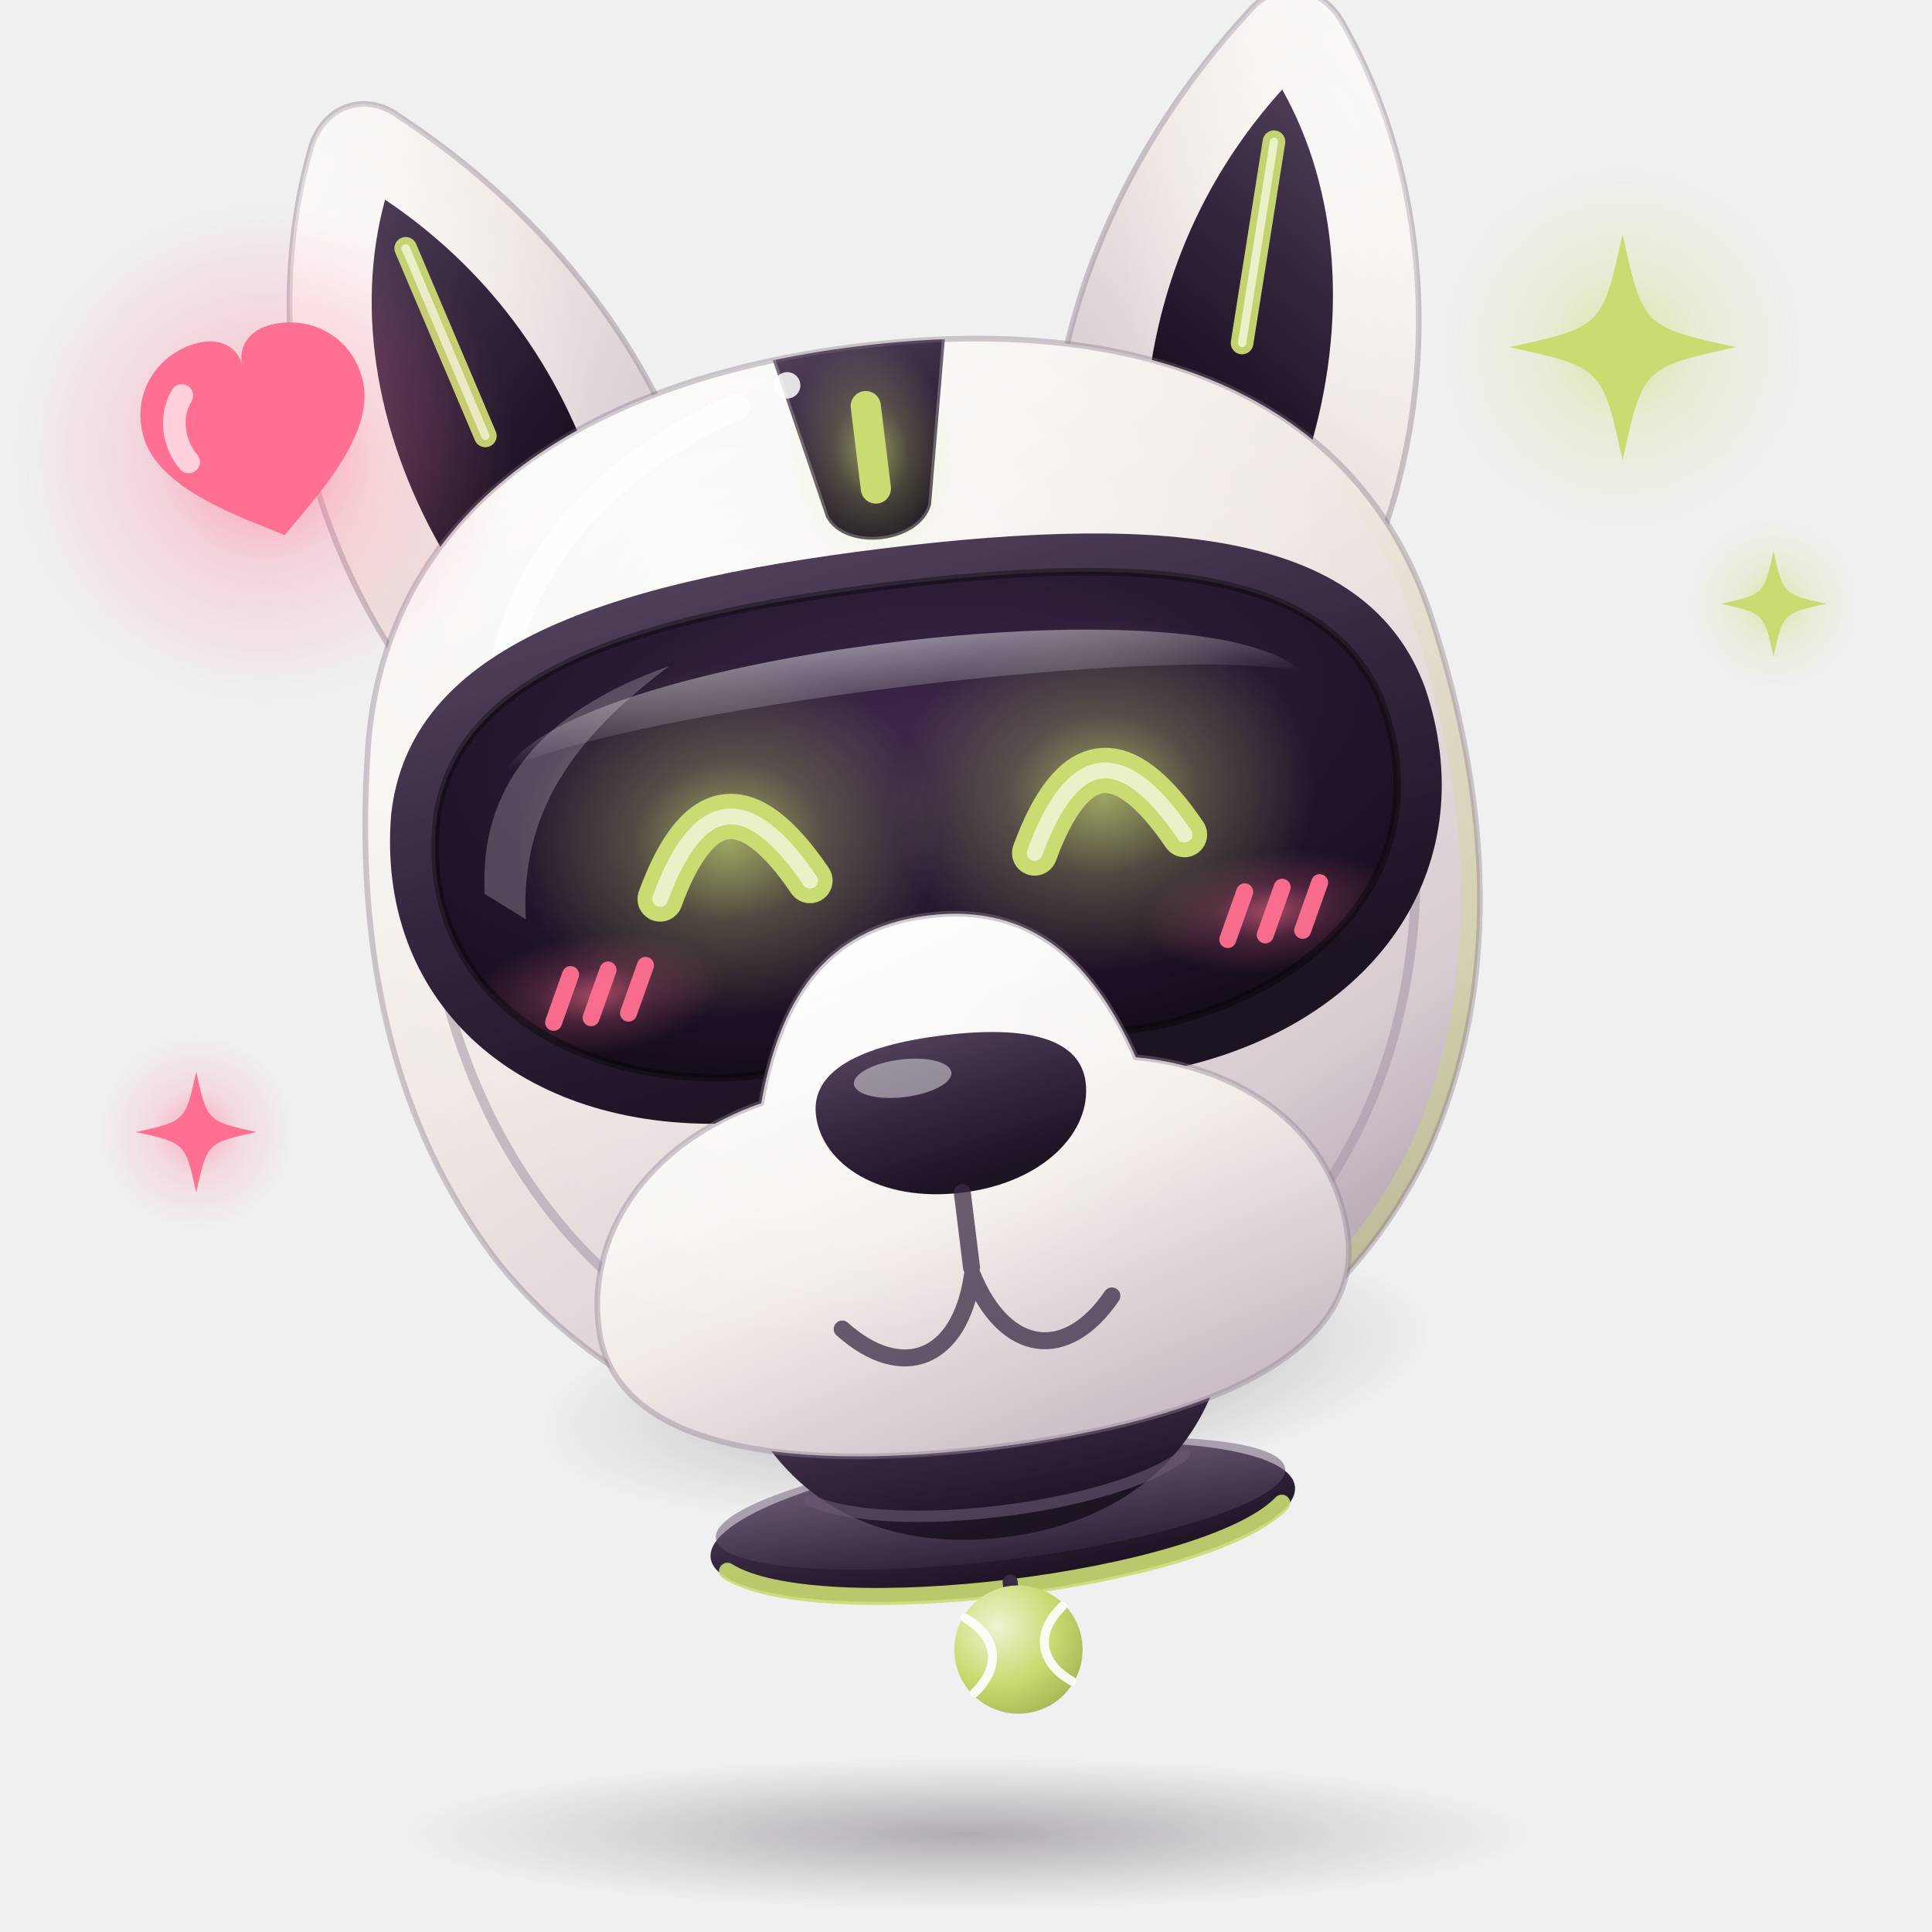
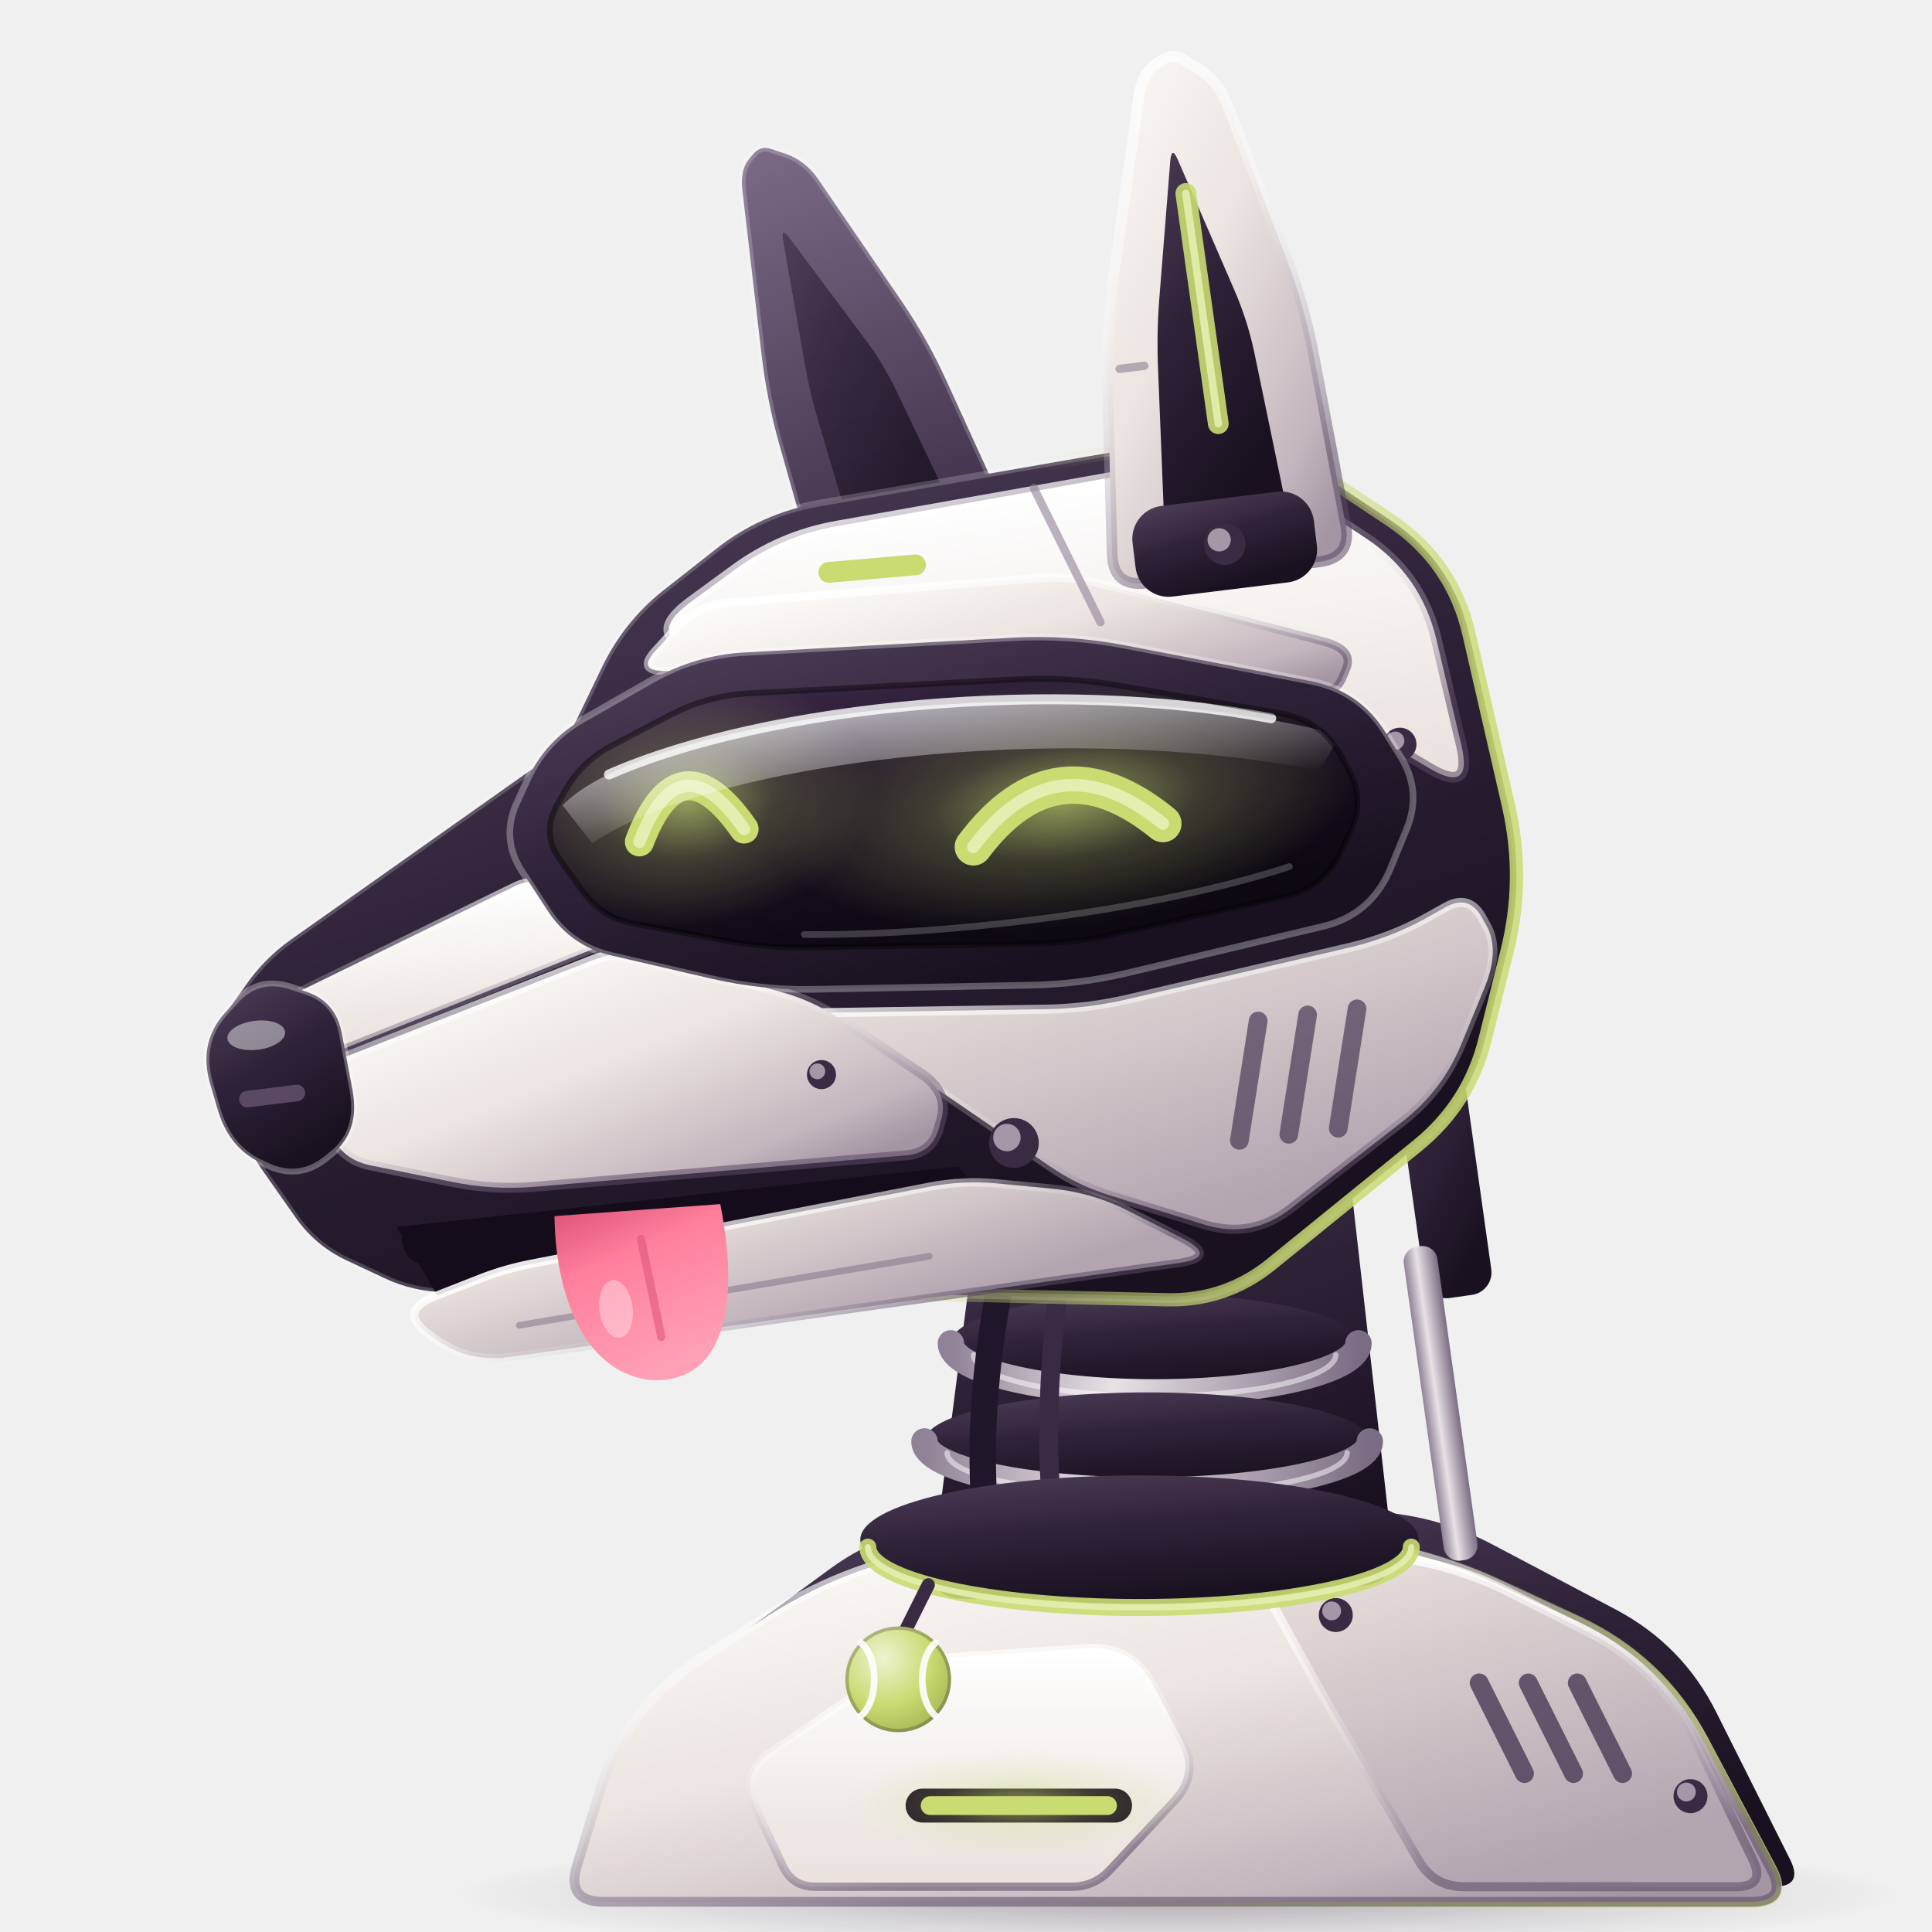
<svg xmlns="http://www.w3.org/2000/svg" width="512" height="512" viewBox="0 0 512 512" fill="none">
  <defs>
-     <linearGradient id="r_shell" x1="0.25" y1="0" x2="0.75" y2="1">
-       <stop offset="0" stop-color="#fbf8f6" />
-       <stop offset="0.42" stop-color="#efe8e4" />
-       <stop offset="0.78" stop-color="#d8ccd3" />
-       <stop offset="1" stop-color="#a99aa8" />
-     </linearGradient>
-     <radialGradient id="r_shellHi" cx="0.36" cy="0.22" r="0.55">
-       <stop offset="0" stop-color="#ffffff" stop-opacity="0.75" />
+     <style>
+ .eyes, .glint, .scan, .nose, .arcs { transform-box: fill-box; transform-origin: center; }
+ @media (prefers-reduced-motion: reduce) { * { animation: none !important; } }
+ 
+ .eyes { animation: dblink 3.2s infinite; }
+ .glint { animation: glint 4s ease-in-out infinite; }
+ @keyframes dblink { 0%, 70%, 100% { transform: scaleY(1); } 73% { transform: scaleY(0.15); } 76% { transform: scaleY(1); }
+   79% { transform: scaleY(0.15); } 82% { transform: scaleY(1); } }
+ @keyframes glint { 0%, 55% { transform: translateX(0); } 85%, 100% { transform: translateX(330px); } }
+ </style>
+     <linearGradient id="r_shell" x1="0.15" y1="0" x2="0.85" y2="1">
+       <stop offset="0" stop-color="#fdfbf9" />
+       <stop offset="0.45" stop-color="#ece5e1" />
+       <stop offset="0.85" stop-color="#c3b6be" />
+       <stop offset="1" stop-color="#a395a2" />
+     </linearGradient>
+     <linearGradient id="r_shellSide" x1="0" y1="0" x2="0.4" y2="1">
+       <stop offset="0" stop-color="#ebe3df" />
+       <stop offset="1" stop-color="#b3a5b0" />
+     </linearGradient>
+     <linearGradient id="r_shellTop" x1="0" y1="0" x2="0" y2="1">
+       <stop offset="0" stop-color="#ffffff" />
+       <stop offset="1" stop-color="#e9e1dd" />
+     </linearGradient>
+     <linearGradient id="r_bevel" x1="0" y1="0" x2="0.3" y2="1">
+       <stop offset="0" stop-color="#ffffff" stop-opacity="0.95" />
+       <stop offset="0.5" stop-color="#ffffff" stop-opacity="0.2" />
+       <stop offset="1" stop-color="#5a4864" stop-opacity="0.55" />
+     </linearGradient>
+     <linearGradient id="r_graph" x1="0" y1="0" x2="0.35" y2="1">
+       <stop offset="0" stop-color="#4f3f5a" />
+       <stop offset="0.5" stop-color="#2e2238" />
+       <stop offset="1" stop-color="#191120" />
+     </linearGradient>
+     <linearGradient id="r_graphLite" x1="0" y1="0" x2="0" y2="1">
+       <stop offset="0" stop-color="#7a6a85" />
+       <stop offset="1" stop-color="#3a2b45" />
+     </linearGradient>
+     <linearGradient id="r_metal" x1="0" y1="0" x2="1" y2="0">
+       <stop offset="0" stop-color="#8f8296" />
+       <stop offset="0.4" stop-color="#e8e2e6" />
+       <stop offset="1" stop-color="#7a6c82" />
+     </linearGradient>
+     <linearGradient id="r_glass" x1="0" y1="0" x2="0.2" y2="1">
+       <stop offset="0" stop-color="#3d2a4a" />
+       <stop offset="0.45" stop-color="#1c1224" />
+       <stop offset="1" stop-color="#0d0812" />
+     </linearGradient>
+     <linearGradient id="r_gloss" x1="0" y1="0" x2="0" y2="1">
+       <stop offset="0" stop-color="#ffffff" stop-opacity="0.62" />
      <stop offset="1" stop-color="#ffffff" stop-opacity="0" />
-     </radialGradient>
-     <linearGradient id="r_muzzle" x1="0.3" y1="0" x2="0.7" y2="1">
-       <stop offset="0" stop-color="#ffffff" />
-       <stop offset="0.55" stop-color="#f3ede9" />
-       <stop offset="1" stop-color="#c9bcc6" />
-     </linearGradient>
-     <linearGradient id="r_graph" x1="0" y1="0" x2="0.3" y2="1">
-       <stop offset="0" stop-color="#55445f" />
-       <stop offset="0.55" stop-color="#33253d" />
-       <stop offset="1" stop-color="#1c1323" />
-     </linearGradient>
-     <linearGradient id="r_graphHi" x1="0" y1="0" x2="0" y2="1">
-       <stop offset="0" stop-color="#8a7a94" />
-       <stop offset="1" stop-color="#3a2b44" />
-     </linearGradient>
-     <linearGradient id="r_earBack" x1="0" y1="0" x2="0" y2="1">
-       <stop offset="0" stop-color="#5e4d69" />
-       <stop offset="1" stop-color="#7d6c88" />
-     </linearGradient>
-     <radialGradient id="r_ao">
-       <stop offset="0" stop-color="#3a2346" stop-opacity="0.35" />
-       <stop offset="1" stop-color="#3a2346" stop-opacity="0" />
-     </radialGradient>
-     <radialGradient id="r_visor" cx="0.5" cy="0.3" r="0.8">
-       <stop offset="0" stop-color="#3b2748" />
-       <stop offset="0.6" stop-color="#22152b" />
-       <stop offset="1" stop-color="#120a17" />
-     </radialGradient>
-     <linearGradient id="r_shine" x1="0" y1="0" x2="0" y2="1">
-       <stop offset="0" stop-color="#ffffff" stop-opacity="0.5" />
+     </linearGradient>
+     <linearGradient id="r_glint" x1="0" y1="0" x2="1" y2="0">
+       <stop offset="0" stop-color="#ffffff" stop-opacity="0" />
+       <stop offset="0.5" stop-color="#ffffff" stop-opacity="0.55" />
      <stop offset="1" stop-color="#ffffff" stop-opacity="0" />
    </linearGradient>
-     <linearGradient id="r_rim" x1="0" y1="0.2" x2="1" y2="0.9">
+     <linearGradient id="r_scan" x1="0" y1="0" x2="1" y2="0">
      <stop offset="0" stop-color="#cadb72" stop-opacity="0" />
-       <stop offset="0.6" stop-color="#cadb72" stop-opacity="0" />
-       <stop offset="1" stop-color="#cadb72" stop-opacity="0.9" />
-     </linearGradient>
-     <radialGradient id="r_eye" cx="0.5" cy="0.42" r="0.6">
-       <stop offset="0" stop-color="#eef3d2" />
-       <stop offset="0.5" stop-color="#dbe79a" />
-       <stop offset="1" stop-color="#cadb72" />
-     </radialGradient>
-     <radialGradient id="r_glowLime">
-       <stop offset="0" stop-color="#cadb72" stop-opacity="0.8" />
-       <stop offset="0.45" stop-color="#cadb72" stop-opacity="0.28" />
+       <stop offset="0.5" stop-color="#e4eeb0" stop-opacity="0.95" />
+       <stop offset="1" stop-color="#cadb72" stop-opacity="0" />
+     </linearGradient>
+     <linearGradient id="r_tongue" x1="0" y1="0" x2="0.3" y2="1">
+       <stop offset="0" stop-color="#e0577a" />
+       <stop offset="0.35" stop-color="#ff7f9c" />
+       <stop offset="1" stop-color="#ff9fb5" />
+     </linearGradient>
+     <linearGradient id="r_rim" x1="0" y1="0" x2="1" y2="0.3">
+       <stop offset="0" stop-color="#cadb72" stop-opacity="0" />
+       <stop offset="0.62" stop-color="#cadb72" stop-opacity="0" />
+       <stop offset="1" stop-color="#cadb72" stop-opacity="0.85" />
+     </linearGradient>
+     <radialGradient id="r_glow">
+       <stop offset="0" stop-color="#cadb72" stop-opacity="0.75" />
+       <stop offset="0.45" stop-color="#cadb72" stop-opacity="0.25" />
      <stop offset="1" stop-color="#cadb72" stop-opacity="0" />
    </radialGradient>
-     <radialGradient id="r_glowPink">
-       <stop offset="0" stop-color="#ff6f91" stop-opacity="0.75" />
-       <stop offset="0.45" stop-color="#ff6f91" stop-opacity="0.25" />
-       <stop offset="1" stop-color="#ff6f91" stop-opacity="0" />
-     </radialGradient>
-     <radialGradient id="r_glowAqua">
-       <stop offset="0" stop-color="#8fe9ff" stop-opacity="0.8" />
-       <stop offset="0.45" stop-color="#8fe9ff" stop-opacity="0.25" />
-       <stop offset="1" stop-color="#8fe9ff" stop-opacity="0" />
-     </radialGradient>
    <radialGradient id="r_shadow">
-       <stop offset="0" stop-color="#2b1a33" stop-opacity="0.32" />
+       <stop offset="0" stop-color="#2b1a33" stop-opacity="0.34" />
      <stop offset="0.6" stop-color="#2b1a33" stop-opacity="0.12" />
      <stop offset="1" stop-color="#2b1a33" stop-opacity="0" />
    </radialGradient>
    <radialGradient id="r_ball" cx="0.36" cy="0.3" r="0.8">
      <stop offset="0" stop-color="#eef3d2" />
      <stop offset="0.55" stop-color="#cadb72" />
      <stop offset="1" stop-color="#a3b352" />
    </radialGradient>
-     <clipPath id="r_clipHead">
-       <path d="M256 96 C 330 96 386 124 398 186 C 408 238 404 286 380 326 C 352 370 306 390 256 390 C 206 390 160 370 132 326 C 108 286 104 238 114 186 C 126 124 182 96 256 96 Z" />
-     </clipPath>
    <clipPath id="r_clipVisor">
-       <path d="M256 160 C 326 160 372 170 382 206 C 392 246 364 278 316 284 C 290 287 274 276 256 276 C 238 276 222 287 196 284 C 148 278 120 246 130 206 C 140 170 186 160 256 160 Z" />
+       <path d="M175.8 203 Q172 196 176.8 189.6 L179.2 186.4 Q184 180 191.5 177.2 L206.6 171.5 Q216 168 226 168.7 L290 173.2 Q302 174 313.5 177.4 L352.4 189.1 Q362 192 365.6 201 L367 204.6 Q370 212 365.9 218.9 L363.1 223.4 Q358 232 348 233 L306 237 Q296 238 286.1 236.9 L231.9 231.1 Q222 230 212.5 227 L191.6 220.4 Q184 218 180.2 211 Z" />
    </clipPath>
  </defs>
-   <ellipse cx="256" cy="486" rx="150" ry="20" fill="url(#r_shadow)" />
-   <g transform="translate(0 -6) rotate(-7 256 330)">
-     <g transform="translate(166 146) rotate(-16)">
-       <path d="M -44 8 C -54 -40 -42 -92 -13 -128 C -6 -137 6 -137 12 -127 C 38 -88 52 -40 44 8 A 44 44 0 0 1 -44 8 Z" fill="url(#r_shell)" stroke="#9d8e9c" stroke-width="1.5" stroke-opacity="0.5" />
-       <path d="M -44 8 C -54 -40 -42 -92 -13 -128 C -6 -137 6 -137 12 -127 C 38 -88 52 -40 44 8 A 44 44 0 0 1 -44 8 Z" fill="url(#r_shellHi)" opacity="0.7" />
-       <path d="M -22 -14 C -27 -50 -19 -84 0 -108 C 17 -82 26 -50 22 -14 Z" fill="url(#r_graph)" />
-       <path d="M 0 -94 L 0 -40" fill="none" stroke="#cadb72" stroke-width="6" stroke-linecap="round" stroke-linejoin="round" opacity="0.95" />
-       <path d="M 0 -94 L 0 -40" fill="none" stroke="#eef3d2" stroke-width="2.2" stroke-linecap="round" stroke-linejoin="round" opacity="0.9" />
-     </g>
-     <g transform="matrix(-1 0 0 1 512 0)">
-       <g transform="translate(166 146) rotate(-16)">
-         <path d="M -44 8 C -54 -40 -42 -92 -13 -128 C -6 -137 6 -137 12 -127 C 38 -88 52 -40 44 8 A 44 44 0 0 1 -44 8 Z" fill="url(#r_shell)" stroke="#9d8e9c" stroke-width="1.5" stroke-opacity="0.5" />
-         <path d="M -44 8 C -54 -40 -42 -92 -13 -128 C -6 -137 6 -137 12 -127 C 38 -88 52 -40 44 8 A 44 44 0 0 1 -44 8 Z" fill="url(#r_shellHi)" opacity="0.7" />
-         <path d="M -22 -14 C -27 -50 -19 -84 0 -108 C 17 -82 26 -50 22 -14 Z" fill="url(#r_graph)" />
-         <path d="M 0 -94 L 0 -40" fill="none" stroke="#cadb72" stroke-width="6" stroke-linecap="round" stroke-linejoin="round" opacity="0.95" />
-         <path d="M 0 -94 L 0 -40" fill="none" stroke="#eef3d2" stroke-width="2.2" stroke-linecap="round" stroke-linejoin="round" opacity="0.9" />
+   <ellipse cx="312" cy="502" rx="190" ry="16" fill="url(#r_shadow)" />
+   <path d="M168 500 Q160 500 162.4 492.4 L170.1 467.1 Q176 448 192.1 436.2 L219.9 415.8 Q236 404 256 403.4 L358 400.6 Q378 400 395.7 409.4 L428.3 426.6 Q446 436 454.9 453.9 L474.4 492.8 Q478 500 470 500 Z" fill="url(#r_graph)" />
+   <path d="M160 504 Q150 504 152.9 494.4 L158.9 474.9 Q166 452 186.3 439.2 L204 427.9 Q226 414 251.8 410.5 L280.2 406.7 Q300 404 319.9 405.6 L352.1 408.1 Q376 410 397.7 420.2 L418.3 429.8 Q440 440 451.3 461.2 L469.3 495.2 Q474 504 464 504 Z" fill="none" stroke="url(#r_rim)" stroke-width="3" stroke-linecap="round" stroke-linejoin="round" />
+   <path d="M160 504 Q150 504 152.9 494.4 L158.9 474.9 Q166 452 186.3 439.2 L204 427.9 Q226 414 251.8 410.5 L280.2 406.7 Q300 404 319.9 405.6 L352.1 408.1 Q376 410 397.7 420.2 L418.3 429.8 Q440 440 451.3 461.2 L469.3 495.2 Q474 504 464 504 Z" fill="url(#r_shell)" />
+   <path d="M160 504 Q150 504 152.9 494.4 L158.9 474.9 Q166 452 186.3 439.2 L204 427.9 Q226 414 251.8 410.5 L280.2 406.7 Q300 404 319.9 405.6 L352.1 408.1 Q376 410 397.7 420.2 L418.3 429.8 Q440 440 451.3 461.2 L469.3 495.2 Q474 504 464 504 Z" fill="none" stroke="url(#r_bevel)" stroke-width="2.6" stroke-linecap="round" stroke-linejoin="round" />
+   <path d="M337.7 426 Q330 412 346 412 L358 412 Q380 412 399.7 421.8 L420.3 432.2 Q440 442 449.6 461.8 L464.5 492.8 Q468 500 460 500 L388 500 Q380 500 376 493.1 L360.1 465.8 Q352 452 344.3 438 Z" fill="url(#r_shellSide)" />
+   <path d="M337.7 426 Q330 412 346 412 L358 412 Q380 412 399.7 421.8 L420.3 432.2 Q440 442 449.6 461.8 L464.5 492.8 Q468 500 460 500 L388 500 Q380 500 376 493.1 L360.1 465.8 Q352 452 344.3 438 Z" fill="none" stroke="url(#r_bevel)" stroke-width="2.4" stroke-linecap="round" stroke-linejoin="round" />
+   <path d="M200.2 479.1 Q196 470 204.3 464.4 L230.1 446.8 Q240 440 252 439.2 L288 436.8 Q300 436 305.6 446.6 L313.3 461.2 Q318 470 311.2 477.3 L294.1 495.6 Q290 500 284 500 L216 500 Q210 500 207.5 494.6 Z" fill="url(#r_shellTop)" />
+   <path d="M200.2 479.1 Q196 470 204.3 464.4 L230.1 446.8 Q240 440 252 439.2 L288 436.8 Q300 436 305.6 446.6 L313.3 461.2 Q318 470 311.2 477.3 L294.1 495.6 Q290 500 284 500 L216 500 Q210 500 207.5 494.6 Z" fill="none" stroke="url(#r_bevel)" stroke-width="2.2" stroke-linecap="round" stroke-linejoin="round" />
+   <rect x="240" y="474" width="60" height="9" rx="4.5" fill="#1c1324" />
+   <ellipse cx="270" cy="478" rx="46" ry="14" fill="url(#r_glow)" opacity="0.8" />
+   <rect x="244" y="476" width="52" height="5" rx="2.5" fill="#cadb72" opacity="1" />
+   <path d="M392 446 L404 470" fill="none" stroke="#4a3a55" stroke-width="5" stroke-linecap="round" stroke-linejoin="round" opacity="0.8" />
+   <path d="M405 446 L417 470" fill="none" stroke="#4a3a55" stroke-width="5" stroke-linecap="round" stroke-linejoin="round" opacity="0.8" />
+   <path d="M418 446 L430 470" fill="none" stroke="#4a3a55" stroke-width="5" stroke-linecap="round" stroke-linejoin="round" opacity="0.8" />
+   <circle cx="354" cy="428" r="4.5" fill="#3a2b44" />
+   <circle cx="352.9" cy="426.9" r="2.5" fill="#a597a8" />
+   <circle cx="448" cy="476" r="4.5" fill="#3a2b44" />
+   <circle cx="446.9" cy="474.9" r="2.5" fill="#a597a8" />
+   <path d="M260.7 309.9 Q262 300 272 299.6 L346 296.4 Q356 296 357.1 305.9 L368.9 410.1 Q370 420 360 420.3 L256 423.7 Q246 424 247.3 414.1 Z" fill="url(#r_graph)" />
+   <rect x="372" y="270" width="18" height="74" rx="6" fill="url(#r_graph)" transform="rotate(-8 381 300)" />
+   <rect x="377" y="330" width="9" height="84" rx="4" fill="url(#r_metal)" transform="rotate(-8 381 370)" />
+   <ellipse cx="306" cy="356" rx="54" ry="13" fill="url(#r_graph)" />
+   <path d="M252 356 A 54 13 0 0 0 360 356" fill="none" stroke="url(#r_metal)" stroke-width="7" stroke-linecap="round" stroke-linejoin="round" />
+   <path d="M258 359 A 48 11 0 0 0 354 359" fill="none" stroke="#ffffff" stroke-width="1.4" stroke-linecap="round" stroke-linejoin="round" opacity="0.5" />
+   <ellipse cx="304" cy="382" rx="59" ry="13" fill="url(#r_graph)" />
+   <path d="M245 382 A 59 13 0 0 0 363 382" fill="none" stroke="url(#r_metal)" stroke-width="7" stroke-linecap="round" stroke-linejoin="round" />
+   <path d="M251 385 A 53 11 0 0 0 357 385" fill="none" stroke="#ffffff" stroke-width="1.4" stroke-linecap="round" stroke-linejoin="round" opacity="0.5" />
+   <path d="M270 318 C 262 350 258 380 262 410" fill="none" stroke="#20162a" stroke-width="7" stroke-linecap="round" stroke-linejoin="round" />
+   <path d="M284 320 C 278 352 276 382 280 412" fill="none" stroke="#3a2b45" stroke-width="5" stroke-linecap="round" stroke-linejoin="round" />
+   <ellipse cx="302" cy="408" rx="74" ry="17" fill="url(#r_graph)" />
+   <path d="M230 410 A 72 16 0 0 0 374 410" fill="none" stroke="#cadb72" stroke-width="4.5" stroke-linecap="round" stroke-linejoin="round" opacity="0.9" />
+   <path d="M230 410 A 72 16 0 0 0 374 410" fill="none" stroke="#e4eeb0" stroke-width="1.6" stroke-linecap="round" stroke-linejoin="round" opacity="0.9" />
+   <path d="M246 420 L240 432" fill="none" stroke="#3a2b44" stroke-width="3.5" stroke-linecap="round" stroke-linejoin="round" />
+   <g transform="translate(223.3 430.3) scale(0.737)">
+     <circle cx="20" cy="20" r="19" fill="url(#r_ball)" />
+     <circle cx="20" cy="20" r="18.4" fill="none" stroke="#2b1a33" stroke-opacity="0.25" stroke-width="1.2" />
+     <path d="M6.5 6.8 C13 12 13 28 6.5 33.2" fill="none" stroke="#ffffff" stroke-width="2.4" stroke-linecap="round" stroke-linejoin="round" opacity="0.9" />
+     <path d="M33.5 6.8 C27 12 27 28 33.5 33.2" fill="none" stroke="#ffffff" stroke-width="2.4" stroke-linecap="round" stroke-linejoin="round" opacity="0.9" />
+   </g>
+   <g transform="translate(0 18) rotate(-7 306 318) translate(306 318) scale(1.1) translate(-306 -318)">
+     <g transform="translate(268 138) rotate(-14) scale(0.86 0.9)">
+       <path d="M-20 12 Q-28 12 -27.2 4 L-23.2 -38.1 Q-22 -50 -18.9 -61.6 L-7.5 -104.2 Q-6 -110 -2.4 -111.8 L-0.7 -112.7 Q2 -114 4.3 -112.1 L7.5 -109.6 Q12 -106 13.5 -100.2 L23.1 -61.6 Q26 -50 26.8 -38 L29.5 4 Q30 12 22 12 Z" fill="url(#r_graphLite)" />
+       <path d="M-20 12 Q-28 12 -27.2 4 L-23.2 -38.1 Q-22 -50 -18.9 -61.6 L-7.5 -104.2 Q-6 -110 -2.4 -111.8 L-0.7 -112.7 Q2 -114 4.3 -112.1 L7.5 -109.6 Q12 -106 13.5 -100.2 L23.1 -61.6 Q26 -50 26.8 -38 L29.5 4 Q30 12 22 12 Z" fill="none" stroke="#ffffff" stroke-width="2" stroke-linecap="round" stroke-linejoin="round" opacity="0.2" />
+       <path d="M-8 0 Q-14 0 -13.5 -6 L-10.7 -40 Q-10 -48 -8.4 -55.8 L-1.8 -88.1 Q-1 -92 0.1 -88.2 L9.7 -55.7 Q12 -48 12.7 -40 L15.5 -6 Q16 0 10 0 Z" fill="url(#r_graph)" opacity="0.8" />
+     </g>
+     <g transform="translate(268 138) scale(0.86)">
+       <rect x="-22" y="-6" width="44" height="22" rx="8" fill="url(#r_graph)" />
+       <circle cx="0" cy="5" r="5" fill="#3a2b44" />
+       <circle cx="-1.2" cy="3.8" r="2.8" fill="#a597a8" />
+     </g>
+     <path d="M222.1 133.3 Q234 126 248 125.3 L338 120.8 Q354 120 366.1 130.5 L384.4 146.2 Q398 158 399.8 175.9 L404.2 218.1 Q406 236 399.5 252.8 L391.7 273.1 Q386 288 372.4 296.5 L333.9 320.6 Q322 328 308.1 326 L247.9 317.2 Q240 316 232.1 315 L135.9 303 Q128 302 121.3 297.7 L112.7 292.3 Q106 288 102.2 281 L95.8 269 Q92 262 90.2 254.2 L88.2 245.7 Q86 236 92.6 228.5 L96.7 224 Q102 218 109 214.2 L173 179.8 Q180 176 184.3 169.3 L191.5 158.1 Q198 148 208.2 141.7 Z" fill="url(#r_graph)" />
+     <path d="M222.1 133.3 Q234 126 248 125.3 L338 120.8 Q354 120 366.1 130.5 L384.4 146.2 Q398 158 399.8 175.9 L404.2 218.1 Q406 236 399.5 252.8 L391.7 273.1 Q386 288 372.4 296.5 L333.9 320.6 Q322 328 308.1 326 L247.9 317.2 Q240 316 232.1 315 L135.9 303 Q128 302 121.3 297.7 L112.7 292.3 Q106 288 102.2 281 L95.8 269 Q92 262 90.2 254.2 L88.2 245.7 Q86 236 92.6 228.5 L96.7 224 Q102 218 109 214.2 L173 179.8 Q180 176 184.3 169.3 L191.5 158.1 Q198 148 208.2 141.7 Z" fill="none" stroke="#ffffff" stroke-width="1.6" stroke-linecap="round" stroke-linejoin="round" opacity="0.2" />
+     <path d="M222.1 133.3 Q234 126 248 125.3 L338 120.8 Q354 120 366.1 130.5 L384.4 146.2 Q398 158 399.8 175.9 L404.2 218.1 Q406 236 399.5 252.8 L391.7 273.1 Q386 288 372.4 296.5 L333.9 320.6 Q322 328 308.1 326 L247.9 317.2 Q240 316 232.1 315 L135.9 303 Q128 302 121.3 297.7 L112.7 292.3 Q106 288 102.2 281 L95.8 269 Q92 262 90.2 254.2 L88.2 245.7 Q86 236 92.6 228.5 L96.7 224 Q102 218 109 214.2 L173 179.8 Q180 176 184.3 169.3 L191.5 158.1 Q198 148 208.2 141.7 Z" fill="none" stroke="url(#r_rim)" stroke-width="3.2" stroke-linecap="round" stroke-linejoin="round" />
+     <path d="M126.9 290.5 Q126 286 132 286.1 L256 287.9 Q262 288 262.9 291.6 L263.1 292.4 Q264 296 258 296 L134 296 Q128 296 127.1 291.5 Z" fill="#140c1a" />
+     <path d="M126 286 L262 288 L270 300 L140 318 Z" fill="#140c1a" />
+     <g transform="rotate(-6 276 284)">
+       <path d="M128.3 297.2 Q122 290 131.9 288.6 L144.1 286.8 Q150 286 156 286.2 L254 289.7 Q262 290 269.6 292.5 L282.5 296.8 Q292 300 299.6 306.5 L310.4 315.5 Q318 322 308 321.1 L260 316.9 Q250 316 240 315.1 L146 306.9 Q136 306 129.7 298.8 Z" fill="url(#r_shellSide)" />
+       <path d="M128.3 297.2 Q122 290 131.9 288.6 L144.1 286.8 Q150 286 156 286.2 L254 289.7 Q262 290 269.6 292.5 L282.5 296.8 Q292 300 299.6 306.5 L310.4 315.5 Q318 322 308 321.1 L260 316.9 Q250 316 240 315.1 L146 306.9 Q136 306 129.7 298.8 Z" fill="none" stroke="url(#r_bevel)" stroke-width="2" stroke-linecap="round" stroke-linejoin="round" />
+       <path d="M150 300 L250 306" fill="none" stroke="#7d6e86" stroke-width="1.6" stroke-linecap="round" stroke-linejoin="round" opacity="0.5" />
+     </g>
+     <path d="M164 288 C 162 306 166 326 182 330 C 198 333 206 318 204 290 Z" fill="url(#r_tongue)" />
+     <path d="M184 296 L186 320" fill="none" stroke="#e0577a" stroke-width="2" stroke-linecap="round" stroke-linejoin="round" opacity="0.6" />
+     <ellipse cx="176" cy="312" rx="4" ry="7" fill="#ffffff" opacity="0.35" />
+     <path d="M228.9 250.1 Q222 246 230 246.8 L288.1 253 Q298 254 307.9 252.9 L362.1 247.1 Q372 246 381 242.4 L386.4 240.2 Q392 238 394.4 243.5 L395.3 245.7 Q398 252 393.1 260.7 L385.9 273.5 Q380 284 369.7 290.2 L340.3 307.8 Q330 314 319.1 309.1 L297.3 299.3 Q290 296 284 290.7 L262 271.3 Q256 266 249.1 261.9 Z" fill="url(#r_shellSide)" />
+     <path d="M228.9 250.1 Q222 246 230 246.8 L288.1 253 Q298 254 307.9 252.9 L362.1 247.1 Q372 246 381 242.4 L386.4 240.2 Q392 238 394.4 243.5 L395.3 245.7 Q398 252 393.1 260.7 L385.9 273.5 Q380 284 369.7 290.2 L340.3 307.8 Q330 314 319.1 309.1 L297.3 299.3 Q290 296 284 290.7 L262 271.3 Q256 266 249.1 261.9 Z" fill="none" stroke="url(#r_bevel)" stroke-width="2.2" stroke-linecap="round" stroke-linejoin="round" />
+     <path d="M180.3 228 Q188 226 195.4 229 L224.6 241 Q232 244 238 249.2 L256 264.8 Q262 270 259.3 276.3 L258.4 278.5 Q256 284 250 283.8 L160 280.4 Q150 280 140.5 276.8 L121.6 270.5 Q114 268 112.6 260.1 L111.1 251.9 Q110 246 115.8 244.5 Z" fill="url(#r_shell)" />
+     <path d="M180.3 228 Q188 226 195.4 229 L224.6 241 Q232 244 238 249.2 L256 264.8 Q262 270 259.3 276.3 L258.4 278.5 Q256 284 250 283.8 L160 280.4 Q150 280 140.5 276.8 L121.6 270.5 Q114 268 112.6 260.1 L111.1 251.9 Q110 246 115.8 244.5 Z" fill="none" stroke="url(#r_bevel)" stroke-width="2.4" stroke-linecap="round" stroke-linejoin="round" />
+     <path d="M164.3 207.9 Q170 206 174 210.5 L182 219.5 Q186 224 180.2 225.5 L115.8 242.5 Q110 244 106.5 239.1 L103.5 234.9 Q100 230 105.7 228.1 Z" fill="url(#r_shellTop)" />
+     <path d="M164.3 207.9 Q170 206 174 210.5 L182 219.5 Q186 224 180.2 225.5 L115.8 242.5 Q110 244 106.5 239.1 L103.5 234.9 Q100 230 105.7 228.1 Z" fill="none" stroke="url(#r_bevel)" stroke-width="1.8" stroke-linecap="round" stroke-linejoin="round" />
+     <path d="M209.6 153.6 Q206 150 214.7 145.1 L225.8 138.9 Q238 132 252 131.3 L334 126.9 Q350 126 362.2 136.4 L377.8 149.6 Q390 160 391.8 175.9 L394.7 202.1 Q396 214 386.5 206.7 L374.8 197.7 Q370 194 364.5 191.7 L309.5 168.3 Q304 166 298 165.5 L220 158.5 Q214 158 210.4 154.4 Z" fill="url(#r_shellTop)" />
+     <path d="M209.6 153.6 Q206 150 214.7 145.1 L225.8 138.9 Q238 132 252 131.3 L334 126.9 Q350 126 362.2 136.4 L377.8 149.6 Q390 160 391.8 175.9 L394.7 202.1 Q396 214 386.5 206.7 L374.8 197.7 Q370 194 364.5 191.7 L309.5 168.3 Q304 166 298 165.5 L220 158.5 Q214 158 210.4 154.4 Z" fill="none" stroke="url(#r_bevel)" stroke-width="2.6" stroke-linecap="round" stroke-linejoin="round" />
+     <path d="M205.9 160.8 Q200 160 204.5 156 L210 151.3 Q216 146 224 146.4 L298 149.6 Q306 150 313.4 152.9 L364.6 173.1 Q372 176 369.3 180.5 L368.1 182.6 Q366 186 362.2 184.8 L307.8 167.2 Q304 166 300 165.8 L218 162.2 Q214 162 210 161.4 Z" fill="url(#r_shell)" />
+     <path d="M205.9 160.8 Q200 160 204.5 156 L210 151.3 Q216 146 224 146.4 L298 149.6 Q306 150 313.4 152.9 L364.6 173.1 Q372 176 369.3 180.5 L368.1 182.6 Q366 186 362.2 184.8 L307.8 167.2 Q304 166 300 165.8 L218 162.2 Q214 162 210 161.4 Z" fill="none" stroke="url(#r_bevel)" stroke-width="2" stroke-linecap="round" stroke-linejoin="round" />
+     <path d="M300 128 L312 162" fill="none" stroke="#8f8096" stroke-width="2" stroke-linecap="round" stroke-linejoin="round" opacity="0.6" />
+     <path d="M338 262 L330 290" fill="none" stroke="#4a3a55" stroke-width="4.5" stroke-linecap="round" stroke-linejoin="round" opacity="0.7" />
+     <path d="M350 262 L342 290" fill="none" stroke="#4a3a55" stroke-width="4.5" stroke-linecap="round" stroke-linejoin="round" opacity="0.7" />
+     <path d="M362 262 L354 290" fill="none" stroke="#4a3a55" stroke-width="4.5" stroke-linecap="round" stroke-linejoin="round" opacity="0.7" />
+     <circle cx="276" cy="284" r="6" fill="#3a2b44" />
+     <circle cx="274.5" cy="282.5" r="3.3" fill="#a597a8" />
+     <circle cx="380" cy="200" r="4" fill="#3a2b44" />
+     <circle cx="379.0" cy="199.0" r="2.2" fill="#a597a8" />
+     <circle cx="232" cy="262" r="3.5" fill="#3a2b44" />
+     <circle cx="231.1" cy="261.1" r="1.9" fill="#a597a8" />
+     <path d="M85.5 245.9 Q84 236 91.2 229.7 L94 227.3 Q100 222 107.3 225.2 L110.7 226.8 Q118 230 118.5 238 L119.4 252 Q120 262 112.8 266.5 L111.2 267.5 Q104 272 96.8 267.5 L95.2 266.5 Q88 262 86.5 252.1 Z" fill="url(#r_graph)" />
+     <path d="M85.5 245.9 Q84 236 91.2 229.7 L94 227.3 Q100 222 107.3 225.2 L110.7 226.8 Q118 230 118.5 238 L119.4 252 Q120 262 112.8 266.5 L111.2 267.5 Q104 272 96.8 267.5 L95.2 266.5 Q88 262 86.5 252.1 Z" fill="none" stroke="#ffffff" stroke-width="1.4" stroke-linecap="round" stroke-linejoin="round" opacity="0.3" />
+     <ellipse cx="98" cy="236" rx="7" ry="3.5" fill="#ffffff" opacity="0.45" />
+     <rect x="92" y="249" width="16" height="4" rx="2" fill="#5a4864" />
+     <path d="M166.5 204.9 Q162 196 167.4 187.6 L170.6 182.4 Q176 174 185.2 170.1 L202.9 162.7 Q214 158 226 158.8 L290 163.1 Q304 164 317.3 168.3 L360.6 182.3 Q372 186 377 196.9 L379.8 202.9 Q384 212 379 220.7 L374 229.6 Q368 240 356.1 241.3 L307.9 246.7 Q296 248 284.1 246.7 L231.9 241.3 Q220 240 208.7 235.9 L185.4 227.4 Q176 224 171.5 215.1 Z" fill="url(#r_graph)" />
+     <path d="M166.5 204.9 Q162 196 167.4 187.6 L170.6 182.4 Q176 174 185.2 170.1 L202.9 162.7 Q214 158 226 158.8 L290 163.1 Q304 164 317.3 168.3 L360.6 182.3 Q372 186 377 196.9 L379.8 202.9 Q384 212 379 220.7 L374 229.6 Q368 240 356.1 241.3 L307.9 246.7 Q296 248 284.1 246.7 L231.9 241.3 Q220 240 208.7 235.9 L185.4 227.4 Q176 224 171.5 215.1 Z" fill="none" stroke="#ffffff" stroke-width="1.6" stroke-linecap="round" stroke-linejoin="round" opacity="0.3" />
+     <path d="M175.8 203 Q172 196 176.8 189.6 L179.2 186.4 Q184 180 191.5 177.2 L206.6 171.5 Q216 168 226 168.7 L290 173.2 Q302 174 313.5 177.4 L352.4 189.1 Q362 192 365.6 201 L367 204.6 Q370 212 365.9 218.9 L363.1 223.4 Q358 232 348 233 L306 237 Q296 238 286.1 236.9 L231.9 231.1 Q222 230 212.5 227 L191.6 220.4 Q184 218 180.2 211 Z" fill="url(#r_glass)" />
+     <g clip-path="url(#r_clipVisor)">
+       <g class="eyes">
+         <ellipse cx="208" cy="193" rx="45.6" ry="30" fill="url(#r_glow)" opacity="0.9" />
+         <path d="M195.3 201 Q 208 177 220.7 201" fill="none" stroke="#cadb72" stroke-width="7" stroke-linecap="round" stroke-linejoin="round" />
+         <path d="M195.3 201 Q 208 177 220.7 201" fill="none" stroke="#e4eeb0" stroke-width="3" stroke-linecap="round" stroke-linejoin="round" />
+         <ellipse cx="298" cy="204" rx="71.5" ry="30" fill="url(#r_glow)" opacity="0.9" />
+         <path d="M275 212 Q 298 188 321 212" fill="none" stroke="#cadb72" stroke-width="9" stroke-linecap="round" stroke-linejoin="round" />
+         <path d="M275 212 Q 298 188 321 212" fill="none" stroke="#e4eeb0" stroke-width="3" stroke-linecap="round" stroke-linejoin="round" />
      </g>
-     </g>
-     <path d="M212 350 L 300 350 L 296 412 C 280 420 232 420 216 412 Z" fill="url(#r_graph)" />
-     <ellipse cx="256" cy="410" rx="78" ry="19" fill="url(#r_graph)" />
-     <ellipse cx="256" cy="405" rx="76" ry="15" fill="url(#r_graphHi)" opacity="0.55" />
-     <path d="M182 414 C 204 432 308 432 330 414" fill="none" stroke="#cadb72" stroke-width="4.5" stroke-linecap="round" stroke-linejoin="round" opacity="0.9" />
-     <path d="M190 366 C 200 402 228 414 256 414 C 284 414 312 402 322 366 Z" fill="url(#r_graph)" />
-     <path d="M206 398 C 226 410 286 410 306 398" fill="none" stroke="#6b5a75" stroke-width="3" stroke-linecap="round" stroke-linejoin="round" opacity="0.6" />
-     <path d="M256 96 C 330 96 386 124 398 186 C 408 238 404 286 380 326 C 352 370 306 390 256 390 C 206 390 160 370 132 326 C 108 286 104 238 114 186 C 126 124 182 96 256 96 Z" fill="url(#r_shell)" />
-     <path d="M256 96 C 330 96 386 124 398 186 C 408 238 404 286 380 326 C 352 370 306 390 256 390 C 206 390 160 370 132 326 C 108 286 104 238 114 186 C 126 124 182 96 256 96 Z" fill="url(#r_shellHi)" opacity="0.9" />
-     <g clip-path="url(#r_clipHead)">
-       <path d="M232 92 L280 92 L270 140 C 266 150 246 150 242 140 Z" fill="url(#r_graph)" />
-       <path d="M232 92 L280 92 L270 140 C 266 150 246 150 242 140 Z" fill="none" stroke="#ffffff" stroke-width="1.5" stroke-linecap="round" stroke-linejoin="round" opacity="0.25" />
-       <path d="M126 250 C 132 300 156 338 196 362" fill="none" stroke="#a495a4" stroke-width="2.5" stroke-linecap="round" stroke-linejoin="round" opacity="0.55" />
-       <path d="M386 250 C 380 300 356 338 316 362" fill="none" stroke="#a495a4" stroke-width="2.5" stroke-linecap="round" stroke-linejoin="round" opacity="0.55" />
-       <path d="M256 96 C 330 96 386 124 398 186 C 408 238 404 286 380 326 C 352 370 306 390 256 390 C 206 390 160 370 132 326 C 108 286 104 238 114 186 C 126 124 182 96 256 96 Z" fill="none" stroke="url(#r_rim)" stroke-width="10" stroke-linecap="round" stroke-linejoin="round" opacity="0.6" />
-     </g>
-     <path d="M256 96 C 330 96 386 124 398 186 C 408 238 404 286 380 326 C 352 370 306 390 256 390 C 206 390 160 370 132 326 C 108 286 104 238 114 186 C 126 124 182 96 256 96 Z" fill="none" stroke="#7d6c80" stroke-width="1.5" stroke-linecap="round" stroke-linejoin="round" opacity="0.35" />
-     <path d="M150 178 C 156 146 182 120 222 108" fill="none" stroke="#ffffff" stroke-width="7" stroke-linecap="round" stroke-linejoin="round" opacity="0.85" />
-     <circle cx="236" cy="104" r="3.5" fill="#ffffff" opacity="0.85" />
-     <ellipse cx="256" cy="124" rx="22" ry="30" fill="url(#r_glowLime)" opacity="0.8" />
-     <rect x="252" y="108" width="8" height="30" rx="4" fill="#cadb72" opacity="1" />
-     <path d="M256 150 C 334 150 384 162 394 204 C 404 252 372 290 318 296 C 290 299 274 288 256 288 C 238 288 222 299 194 296 C 140 290 108 252 118 204 C 128 162 178 150 256 150 Z" fill="url(#r_graph)" />
-     <path d="M256 160 C 326 160 372 170 382 206 C 392 246 364 278 316 284 C 290 287 274 276 256 276 C 238 276 222 287 196 284 C 148 278 120 246 130 206 C 140 170 186 160 256 160 Z" fill="url(#r_visor)" />
-     <g clip-path="url(#r_clipVisor)">
-       <ellipse cx="206" cy="222" rx="56" ry="46.8" fill="url(#r_glowLime)" opacity="0.9" />
-       <path d="M186.0 235.0 Q 206 196 226.0 235.0" fill="none" stroke="#cadb72" stroke-width="12" stroke-linecap="round" stroke-linejoin="round" />
-       <path d="M186.0 235.0 Q 206 196 226.0 235.0" fill="none" stroke="#eef3d2" stroke-width="4.2" stroke-linecap="round" stroke-linejoin="round" opacity="0.9" />
-       <ellipse cx="306" cy="222" rx="56" ry="46.8" fill="url(#r_glowLime)" opacity="0.9" />
-       <path d="M286.0 235.0 Q 306 196 326.0 235.0" fill="none" stroke="#cadb72" stroke-width="12" stroke-linecap="round" stroke-linejoin="round" />
-       <path d="M286.0 235.0 Q 306 196 326.0 235.0" fill="none" stroke="#eef3d2" stroke-width="4.2" stroke-linecap="round" stroke-linejoin="round" opacity="0.9" />
-       <ellipse cx="166" cy="258" rx="34" ry="16" fill="url(#r_glowPink)" opacity="0.8" />
-       <ellipse cx="346" cy="258" rx="34" ry="16" fill="url(#r_glowPink)" opacity="0.8" />
-       <path d="M160 252 L154 264" fill="none" stroke="#ff6f91" stroke-width="4.5" stroke-linecap="round" stroke-linejoin="round" opacity="0.95" />
-       <path d="M170 252 L164 264" fill="none" stroke="#ff6f91" stroke-width="4.5" stroke-linecap="round" stroke-linejoin="round" opacity="0.95" />
-       <path d="M180 252 L174 264" fill="none" stroke="#ff6f91" stroke-width="4.5" stroke-linecap="round" stroke-linejoin="round" opacity="0.95" />
-       <path d="M340 252 L334 264" fill="none" stroke="#ff6f91" stroke-width="4.5" stroke-linecap="round" stroke-linejoin="round" opacity="0.95" />
-       <path d="M350 252 L344 264" fill="none" stroke="#ff6f91" stroke-width="4.5" stroke-linecap="round" stroke-linejoin="round" opacity="0.95" />
-       <path d="M360 252 L354 264" fill="none" stroke="#ff6f91" stroke-width="4.5" stroke-linecap="round" stroke-linejoin="round" opacity="0.95" />
-       <path d="M150 196 C 170 168 340 168 362 196 C 330 184 182 184 150 196 Z" fill="url(#r_shine)" opacity="0.9" />
-       <path d="M140 228 C 142 200 160 182 196 174 C 168 190 152 208 150 236 Z" fill="#ffffff" opacity="0.22" />
-     </g>
-     <path d="M256 160 C 326 160 372 170 382 206 C 392 246 364 278 316 284 C 290 287 274 276 256 276 C 238 276 222 287 196 284 C 148 278 120 246 130 206 C 140 170 186 160 256 160 Z" fill="none" stroke="#000000" stroke-width="2" stroke-linecap="round" stroke-linejoin="round" opacity="0.35" />
-     <ellipse cx="256" cy="372" rx="118" ry="34" fill="url(#r_ao)" />
-     <path d="M256 248 C 284 248 298 266 306 292 C 334 298 356 318 356 346 C 356 376 316 390 256 390 C 196 390 156 376 156 346 C 156 318 178 298 206 292 C 214 266 228 248 256 248 Z" fill="url(#r_muzzle)" />
-     <path d="M256 248 C 284 248 298 266 306 292 C 334 298 356 318 356 346 C 356 376 316 390 256 390 C 196 390 156 376 156 346 C 156 318 178 298 206 292 C 214 266 228 248 256 248 Z" fill="url(#r_shellHi)" opacity="0.6" />
-     <path d="M256 248 C 284 248 298 266 306 292 C 334 298 356 318 356 346 C 356 376 316 390 256 390 C 196 390 156 376 156 346 C 156 318 178 298 206 292 C 214 266 228 248 256 248 Z" fill="none" stroke="#8f8090" stroke-width="1.5" stroke-linecap="round" stroke-linejoin="round" opacity="0.4" />
-     <path d="M256 322 C 234 322 220 310 220 297 C 220 285 234 280 256 280 C 278 280 292 285 292 297 C 292 310 278 322 256 322 Z" fill="url(#r_graph)" />
-     <ellipse cx="244" cy="290" rx="13" ry="5" fill="#ffffff" opacity="0.45" />
-     <path d="M256 322 L256 342 M220 354 C 234 370 250 366 256 344 C 262 366 278 370 292 354" fill="none" stroke="#3a2b44" stroke-width="4.5" stroke-linecap="round" stroke-linejoin="round" opacity="0.75" />
-     <path d="M256 426 L256 430" fill="none" stroke="#3a2b44" stroke-width="4" stroke-linecap="round" stroke-linejoin="round" />
-     <circle cx="256" cy="444" r="17" fill="url(#r_ball)" />
-     <path d="M243 434 C 251 440 251 448 243 454" fill="none" stroke="#ffffff" stroke-width="2.4" stroke-linecap="round" stroke-linejoin="round" opacity="0.9" />
-     <path d="M269 434 C 261 440 261 448 269 454" fill="none" stroke="#ffffff" stroke-width="2.4" stroke-linecap="round" stroke-linejoin="round" opacity="0.9" />
+       <path d="M178 190 C 200 172 300 170 366 196 L 360 204 C 300 184 214 184 184 200 Z" fill="url(#r_gloss)" />
+       <path d="M190 184 C 230 172 300 174 350 190" fill="none" stroke="#ffffff" stroke-width="2.4" stroke-linecap="round" stroke-linejoin="round" opacity="0.8" />
+       <path d="M232 228 C 270 233 320 232 350 226" fill="none" stroke="#ffffff" stroke-width="1.6" stroke-linecap="round" stroke-linejoin="round" opacity="0.2" />
+       <g class="glint">
+         <path d="M120 160 L150 160 L120 250 L90 250 Z" fill="url(#r_glint)" />
+       </g>
+     </g>
+     <path d="M175.8 203 Q172 196 176.8 189.6 L179.2 186.4 Q184 180 191.5 177.2 L206.6 171.5 Q216 168 226 168.7 L290 173.2 Q302 174 313.5 177.4 L352.4 189.1 Q362 192 365.6 201 L367 204.6 Q370 212 365.9 218.9 L363.1 223.4 Q358 232 348 233 L306 237 Q296 238 286.1 236.9 L231.9 231.1 Q222 230 212.5 227 L191.6 220.4 Q184 218 180.2 211 Z" fill="none" stroke="#000000" stroke-width="1.4" stroke-linecap="round" stroke-linejoin="round" opacity="0.4" />
+     <rect x="246" y="140" width="26" height="5" rx="2.5" fill="#cadb72" opacity="1" transform="rotate(2 259 142)" />
+     <g transform="translate(344 142) rotate(0) scale(1.0 1)">
+       <path d="M-20 12 Q-28 12 -27.2 4 L-23.2 -38.1 Q-22 -50 -18.9 -61.6 L-7.5 -104.2 Q-6 -110 -2.4 -111.8 L-0.7 -112.7 Q2 -114 4.3 -112.1 L7.5 -109.6 Q12 -106 13.5 -100.2 L23.1 -61.6 Q26 -50 26.8 -38 L29.5 4 Q30 12 22 12 Z" fill="url(#r_shell)" />
+       <path d="M-20 12 Q-28 12 -27.2 4 L-23.2 -38.1 Q-22 -50 -18.9 -61.6 L-7.5 -104.2 Q-6 -110 -2.4 -111.8 L-0.7 -112.7 Q2 -114 4.3 -112.1 L7.5 -109.6 Q12 -106 13.5 -100.2 L23.1 -61.6 Q26 -50 26.8 -38 L29.5 4 Q30 12 22 12 Z" fill="none" stroke="url(#r_bevel)" stroke-width="2.6" stroke-linecap="round" stroke-linejoin="round" />
+       <path d="M-8 0 Q-14 0 -13.5 -6 L-10.7 -40 Q-10 -48 -8.4 -55.8 L-1.8 -88.1 Q-1 -92 0.1 -88.2 L9.7 -55.7 Q12 -48 12.7 -40 L15.5 -6 Q16 0 10 0 Z" fill="url(#r_graph)" />
+       <path d="M1 -80 L2 -24" fill="none" stroke="#cadb72" stroke-width="5" stroke-linecap="round" stroke-linejoin="round" opacity="0.9" />
+       <path d="M1 -80 L2 -24" fill="none" stroke="#e4eeb0" stroke-width="1.8" stroke-linecap="round" stroke-linejoin="round" opacity="0.9" />
+       <path d="M-20 -40 L-14 -40" fill="none" stroke="#8d7f93" stroke-width="2" stroke-linecap="round" stroke-linejoin="round" opacity="0.6" />
+     </g>
+     <g transform="translate(344 142) scale(1.0)">
+       <rect x="-22" y="-6" width="44" height="22" rx="8" fill="url(#r_graph)" />
+       <circle cx="0" cy="5" r="5" fill="#3a2b44" />
+       <circle cx="-1.2" cy="3.8" r="2.8" fill="#a597a8" />
+     </g>
  </g>
-   <ellipse cx="70" cy="120" rx="66" ry="66" fill="url(#r_glowPink)" opacity="0.9" />
-   <g transform="translate(70 120) rotate(-14) scale(2.500)">
-     <path d="M0 9 C -4 6 -12 1 -12 -5 C -12 -10 -8 -13 -4 -13 C -1.5 -13 0 -11.5 0 -9.5 C 0 -11.5 1.5 -13 4 -13 C 8 -13 12 -10 12 -5 C 12 1 4 6 0 9 Z" fill="#ff6f91" />
-     <path d="M-7 -8 C -9 -6 -9 -3 -8 -1" fill="none" stroke="#ffd0dc" stroke-width="2.4" stroke-linecap="round" />
-   </g>
-   <ellipse cx="430" cy="92" rx="48" ry="48" fill="url(#r_glowLime)" opacity="0.7" />
-   <path d="M430 62 C 435.4 86.6 435.4 86.6 460 92 C 435.4 97.4 435.4 97.4 430 122 C 424.6 97.4 424.6 97.4 400 92 C 424.6 86.6 424.6 86.6 430 62 Z" fill="#cadb72" opacity="1.0" />
-   <ellipse cx="470" cy="160" rx="22.4" ry="22.4" fill="url(#r_glowLime)" opacity="0.7" />
-   <path d="M470 146 C 472.52 157.48 472.52 157.48 484 160 C 472.52 162.52 472.52 162.52 470 174 C 467.48 162.52 467.48 162.52 456 160 C 467.48 157.48 467.48 157.48 470 146 Z" fill="#cadb72" opacity="1.0" />
-   <ellipse cx="52" cy="300" rx="25.6" ry="25.6" fill="url(#r_glowPink)" opacity="0.7" />
-   <path d="M52 284 C 54.88 297.12 54.88 297.12 68 300 C 54.88 302.88 54.88 302.88 52 316 C 49.12 302.88 49.12 302.88 36 300 C 49.12 297.12 49.12 297.12 52 284 Z" fill="#ff6f91" opacity="1.0" />
</svg>
